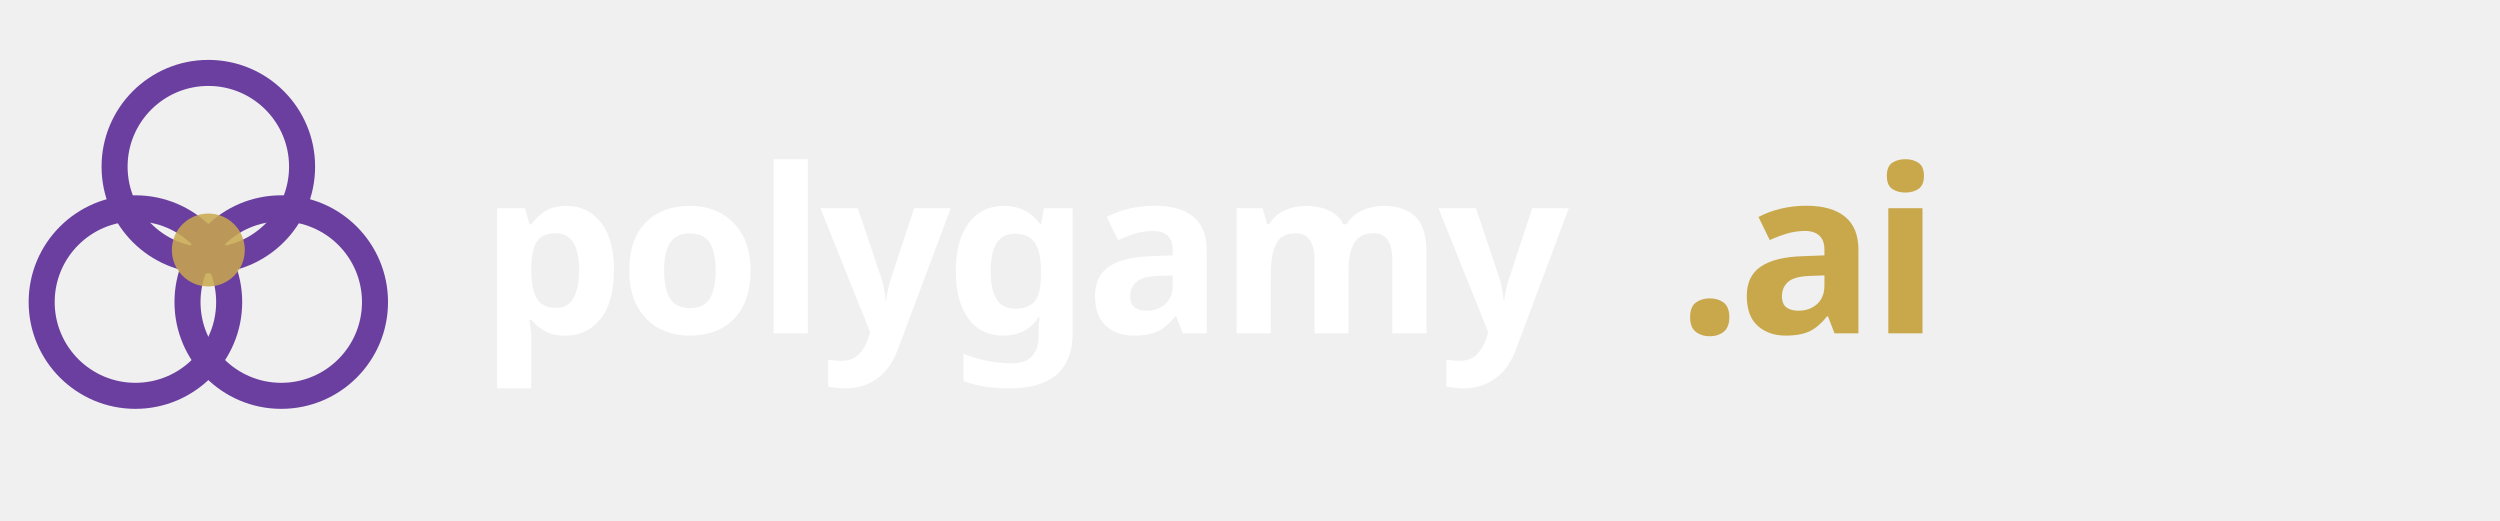
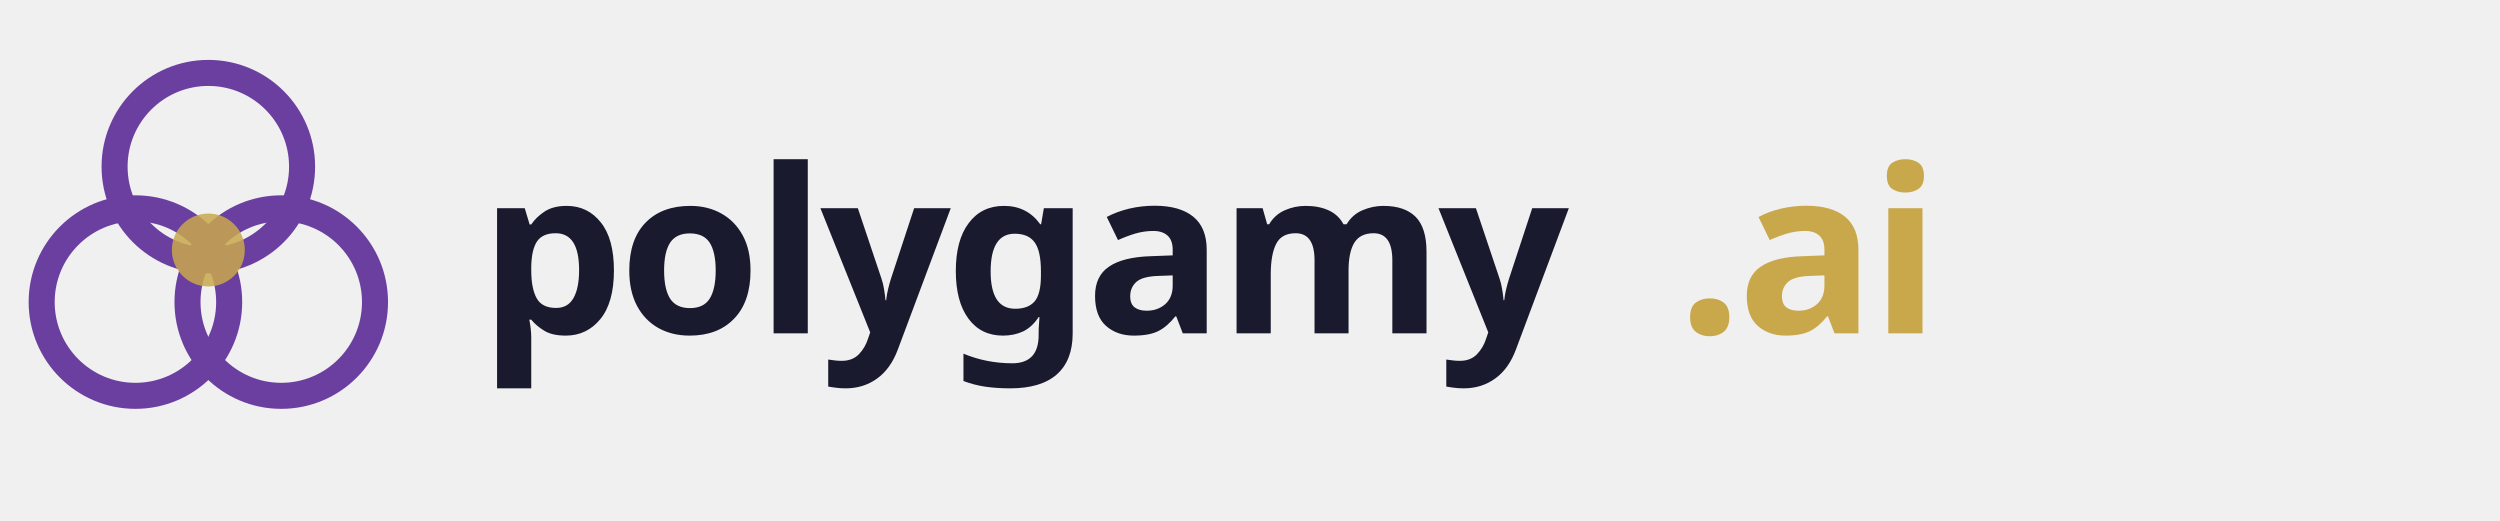
<svg xmlns="http://www.w3.org/2000/svg" viewBox="0 0 240 50" width="240" height="50">
  <circle cx="20" cy="16" r="9" fill="none" stroke="#6B3FA0" stroke-width="2.5" />
  <circle cx="13" cy="29" r="9" fill="none" stroke="#6B3FA0" stroke-width="2.5" />
  <circle cx="27" cy="29" r="9" fill="none" stroke="#6B3FA0" stroke-width="2.5" />
  <circle cx="20" cy="24" r="3.5" fill="#C9A84C" opacity="0.85" />
-   <text x="46" y="32" font-family="'Segoe UI', system-ui, sans-serif" font-size="22" font-weight="700" fill="#FFFFFF" letter-spacing="-0.5">polygamy</text>
+   <text x="46" y="32" font-family="'Segoe UI', system-ui, sans-serif" font-size="22" font-weight="700" fill="#1A1A2E" letter-spacing="-0.5">polygamy</text>
  <text x="161" y="32" font-family="'Segoe UI', system-ui, sans-serif" font-size="22" font-weight="700" fill="#C9A84C" letter-spacing="-0.5">.ai</text>
</svg>
